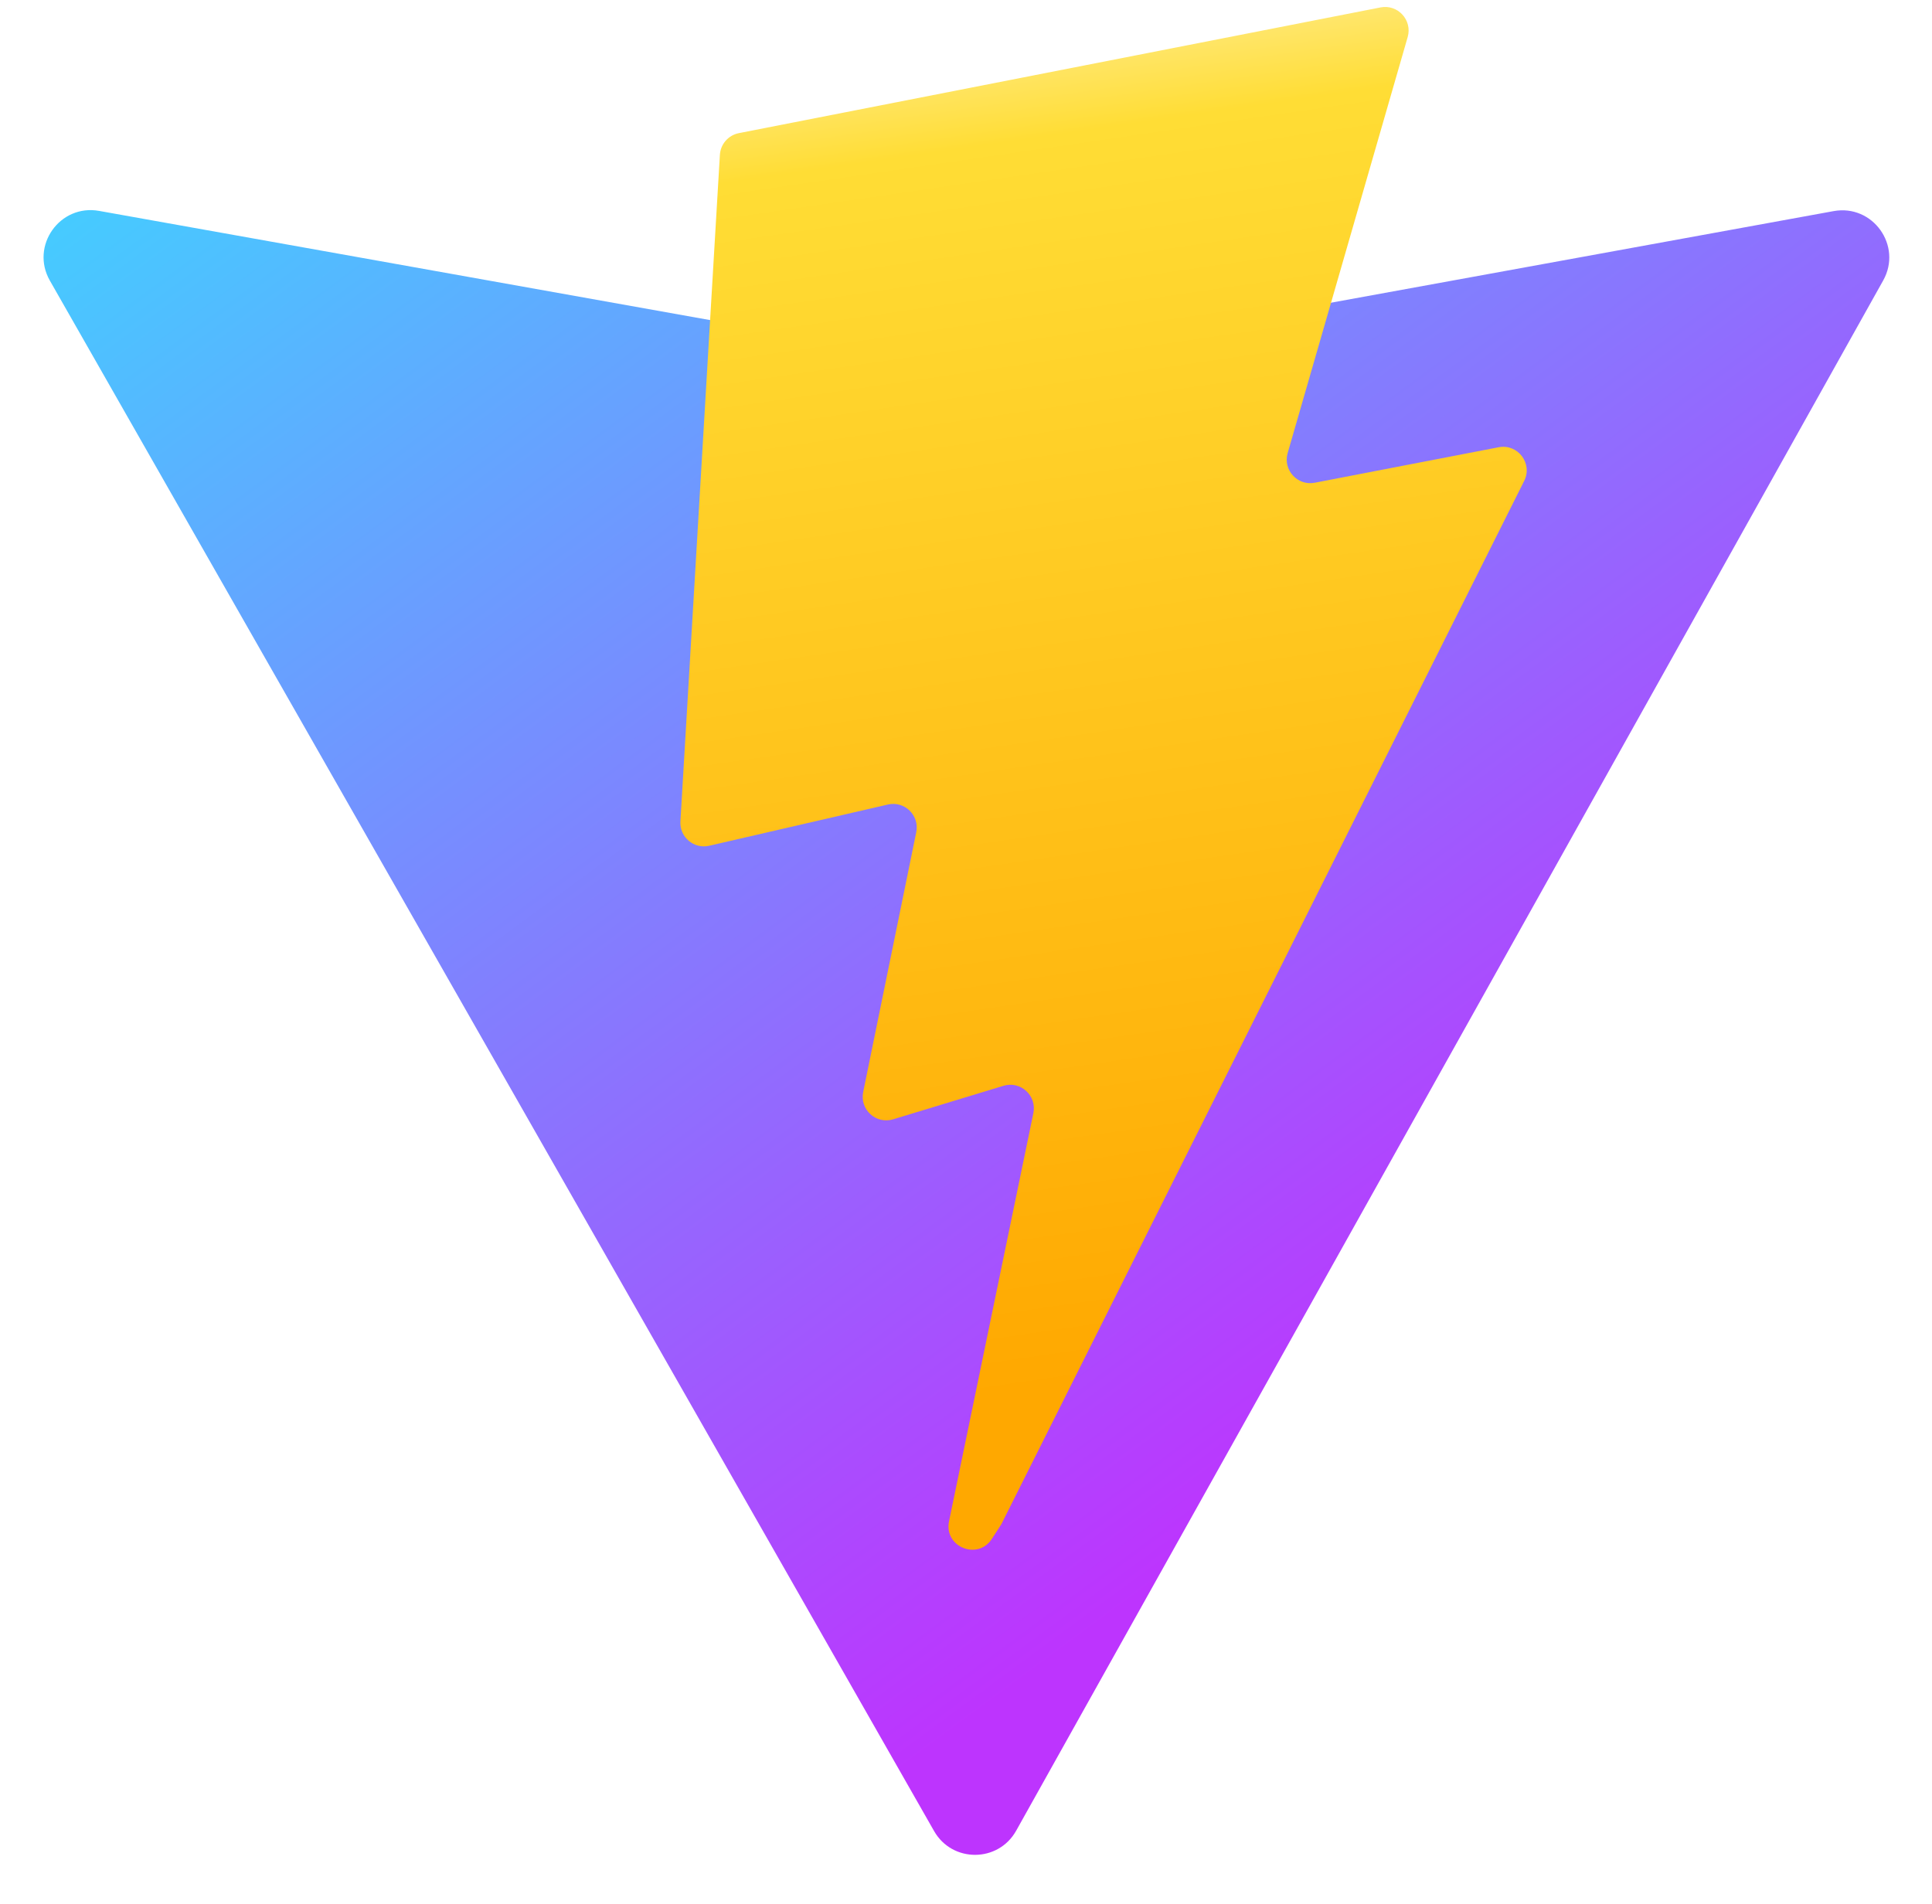
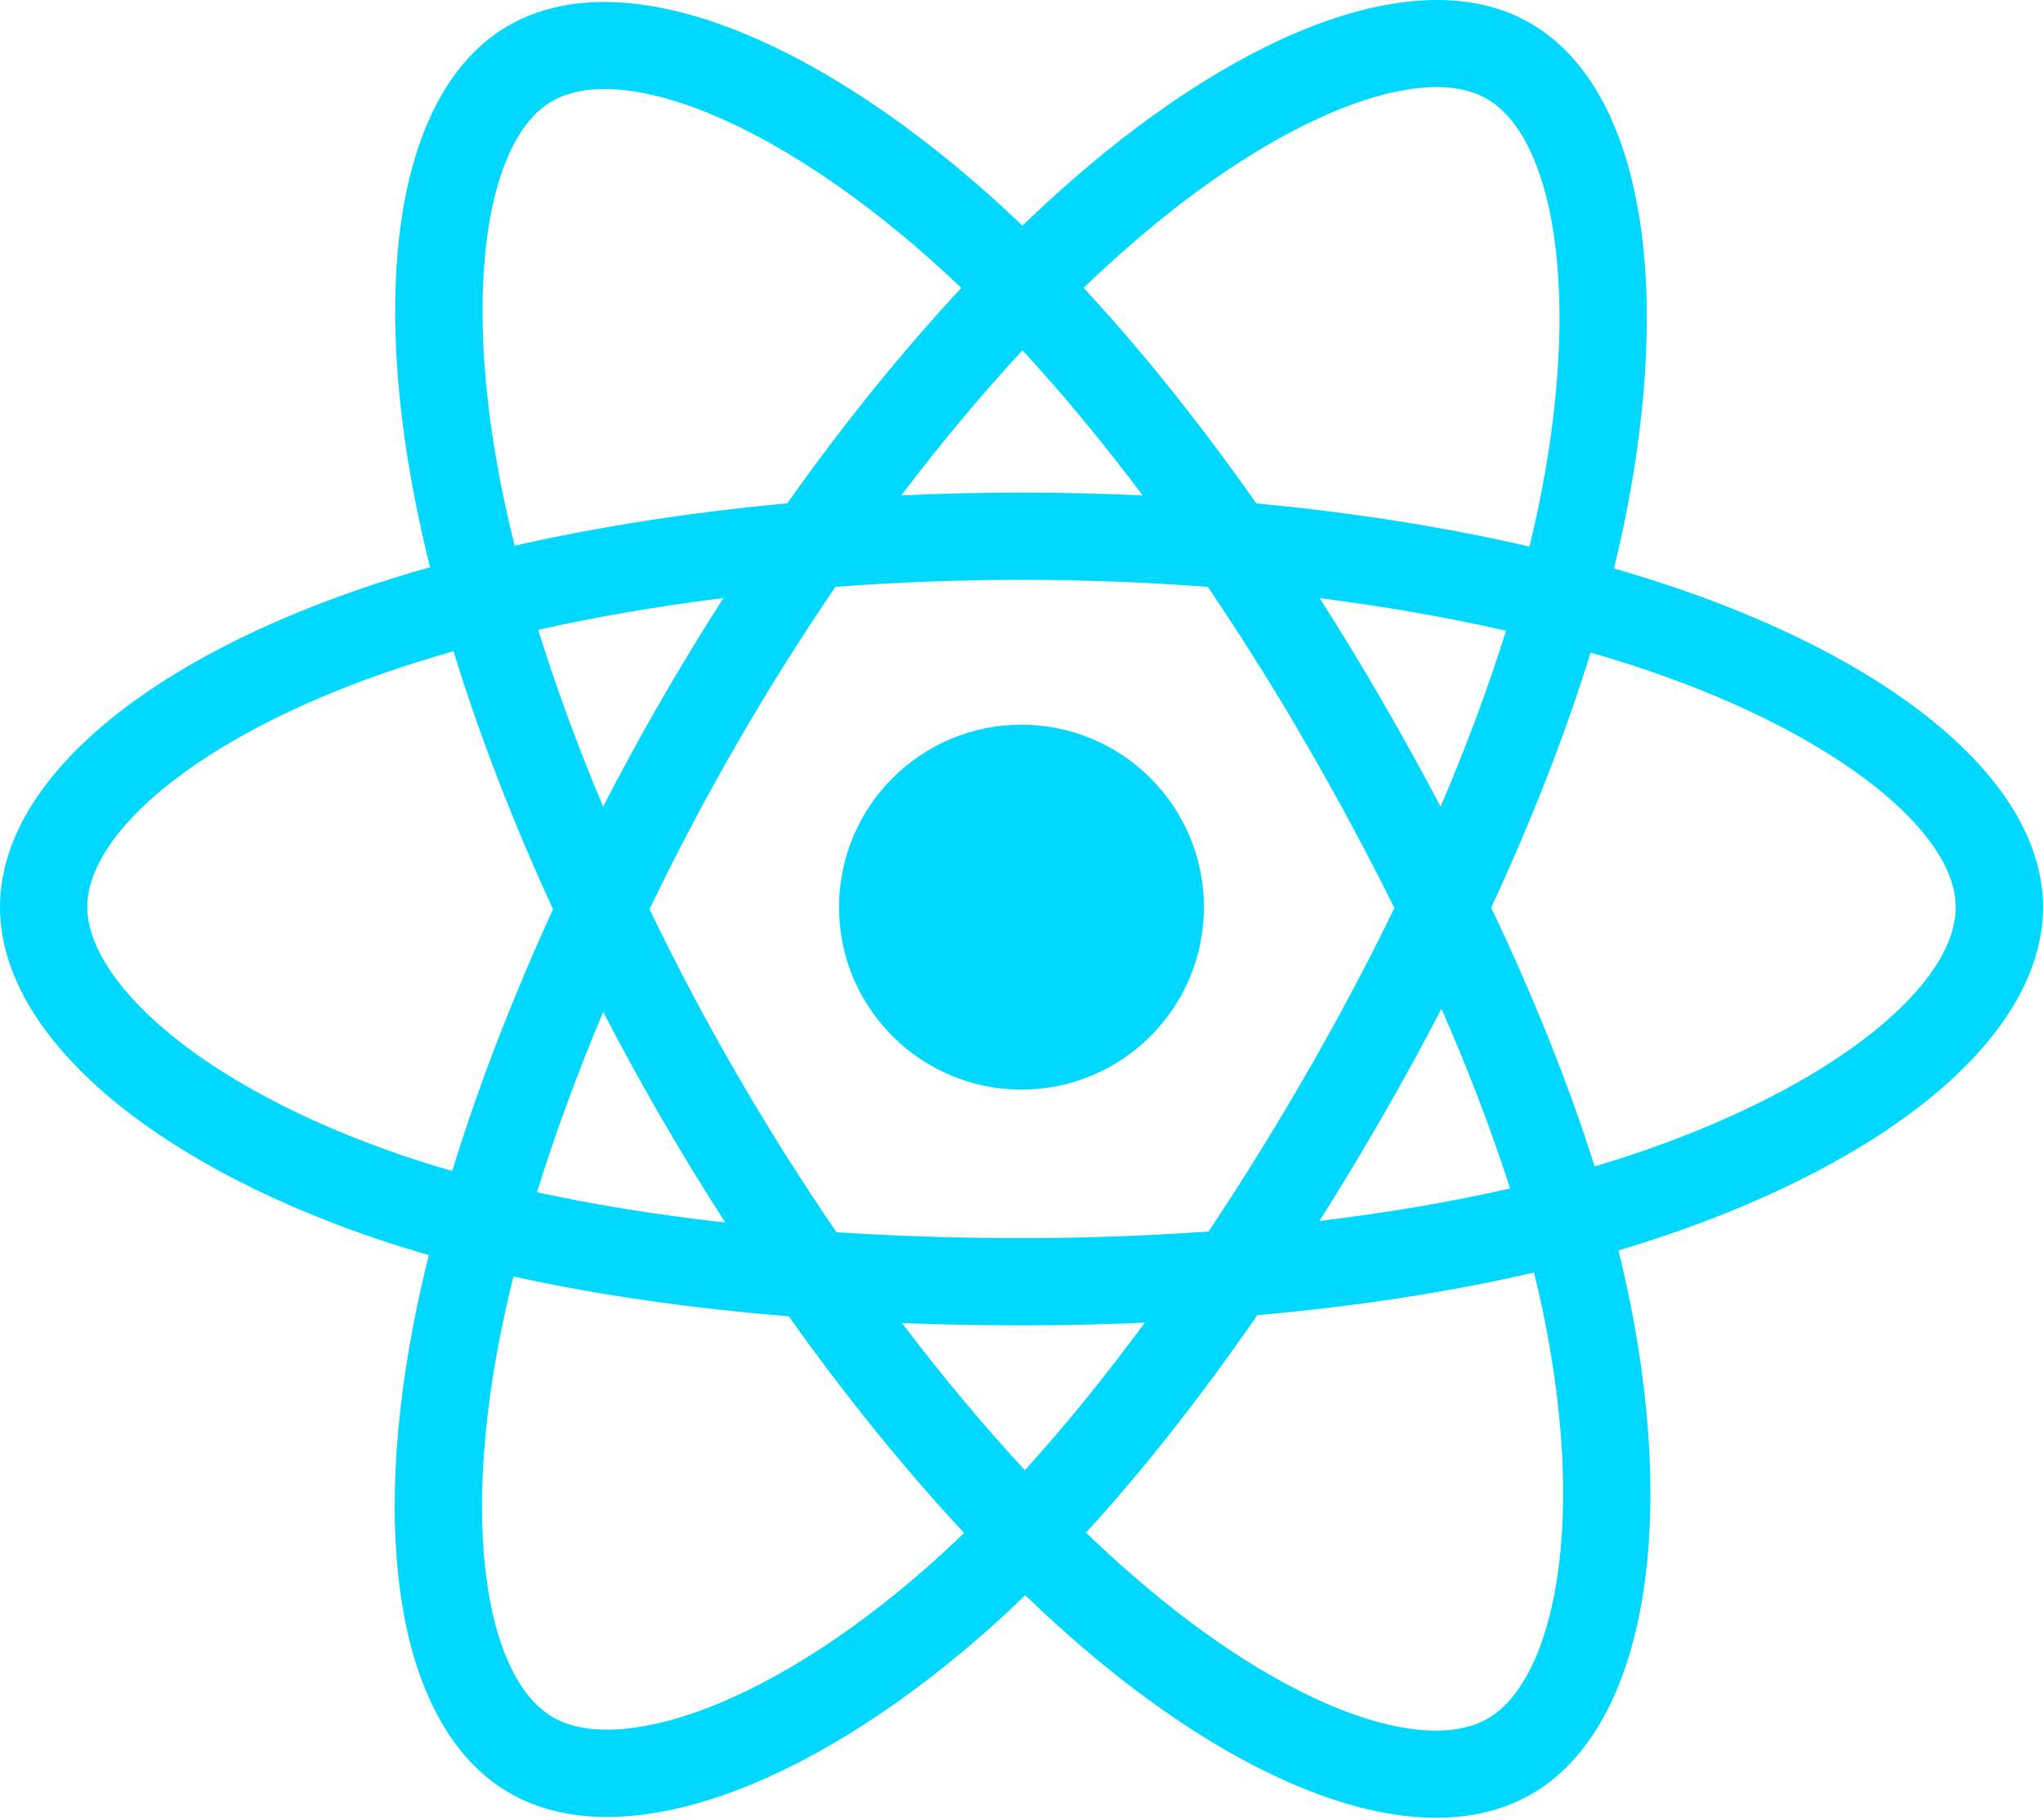
- <svg xmlns="http://www.w3.org/2000/svg" width="410" height="404" viewBox="0 0 410 404" fill="none">
-   <path d="M399.641 59.525L215.643 388.545C211.844 395.338 202.084 395.378 198.228 388.618L10.582 59.556C6.381 52.19 12.68 43.267 21.028 44.759L205.223 77.682C206.398 77.892 207.601 77.89 208.776 77.676L389.119 44.806C397.439 43.289 403.768 52.143 399.641 59.525Z" fill="url(#paint0_linear)" />
-   <path d="M292.965 1.574L156.801 28.255C154.563 28.694 152.906 30.59 152.771 32.866L144.395 174.33C144.198 177.662 147.258 180.248 150.51 179.498L188.42 170.749C191.967 169.931 195.172 173.055 194.443 176.622L183.18 231.775C182.422 235.487 185.907 238.661 189.532 237.56L212.947 230.446C216.577 229.344 220.065 232.527 219.297 236.242L201.398 322.875C200.278 328.294 207.486 331.249 210.492 326.603L212.5 323.5L323.454 102.072C325.312 98.365 322.108 94.137 318.036 94.923L279.014 102.454C275.347 103.161 272.227 99.746 273.262 96.158L298.731 7.867C299.767 4.273 296.636 0.855 292.965 1.574Z" fill="url(#paint1_linear)" />
-   <defs>
-     <linearGradient id="paint0_linear" x1="6" y1="33" x2="235" y2="344" gradientUnits="userSpaceOnUse">
-       <stop stop-color="#41D1FF" />
-       <stop offset="1" stop-color="#BD34FE" />
-     </linearGradient>
-     <linearGradient id="paint1_linear" x1="194.651" y1="8.818" x2="236.076" y2="292.989" gradientUnits="userSpaceOnUse">
-       <stop stop-color="#FFEA83" />
-       <stop offset="0.083" stop-color="#FFDD35" />
-       <stop offset="1" stop-color="#FFA800" />
-     </linearGradient>
-   </defs>
+ <svg xmlns="http://www.w3.org/2000/svg" aria-hidden="true" role="img" class="iconify iconify--logos" width="35.93" height="32" preserveAspectRatio="xMidYMid meet" viewBox="0 0 256 228">
+   <path fill="#00D8FF" d="M210.483 73.824a171.49 171.49 0 0 0-8.24-2.597c.465-1.9.893-3.777 1.273-5.621c6.238-30.281 2.16-54.676-11.769-62.708c-13.355-7.7-35.196.329-57.254 19.526a171.23 171.23 0 0 0-6.375 5.848a155.866 155.866 0 0 0-4.241-3.917C100.759 3.829 77.587-4.822 63.673 3.233C50.33 10.957 46.379 33.89 51.995 62.588a170.974 170.974 0 0 0 1.892 8.48c-3.28.932-6.445 1.924-9.474 2.98C17.309 83.498 0 98.307 0 113.668c0 15.865 18.582 31.778 46.812 41.427a145.52 145.52 0 0 0 6.921 2.165a167.467 167.467 0 0 0-2.01 9.138c-5.354 28.2-1.173 50.591 12.134 58.266c13.744 7.926 36.812-.22 59.273-19.855a145.567 145.567 0 0 0 5.342-4.923a168.064 168.064 0 0 0 6.92 6.314c21.758 18.722 43.246 26.282 56.54 18.586c13.731-7.949 18.194-32.003 12.4-61.268a145.016 145.016 0 0 0-1.535-6.842c1.62-.48 3.21-.974 4.76-1.488c29.348-9.723 48.443-25.443 48.443-41.52c0-15.417-17.868-30.326-45.517-39.844Zm-6.365 70.984c-1.4.463-2.836.91-4.3 1.345c-3.24-10.257-7.612-21.163-12.963-32.432c5.106-11 9.31-21.767 12.459-31.957c2.619.758 5.16 1.557 7.61 2.4c23.69 8.156 38.14 20.213 38.14 29.504c0 9.896-15.606 22.743-40.946 31.14Zm-10.514 20.834c2.562 12.94 2.927 24.64 1.23 33.787c-1.524 8.219-4.59 13.698-8.382 15.893c-8.067 4.67-25.32-1.4-43.927-17.412a156.726 156.726 0 0 1-6.437-5.87c7.214-7.889 14.423-17.06 21.459-27.246c12.376-1.098 24.068-2.894 34.671-5.345a134.17 134.17 0 0 1 1.386 6.193ZM87.276 214.515c-7.882 2.783-14.16 2.863-17.955.675c-8.075-4.657-11.432-22.636-6.853-46.752a156.923 156.923 0 0 1 1.869-8.499c10.486 2.32 22.093 3.988 34.498 4.994c7.084 9.967 14.501 19.128 21.976 27.15a134.668 134.668 0 0 1-4.877 4.492c-9.933 8.682-19.886 14.842-28.658 17.94ZM50.35 144.747c-12.483-4.267-22.792-9.812-29.858-15.863c-6.35-5.437-9.555-10.836-9.555-15.216c0-9.322 13.897-21.212 37.076-29.293c2.813-.98 5.757-1.905 8.812-2.773c3.204 10.42 7.406 21.315 12.477 32.332c-5.137 11.18-9.399 22.249-12.634 32.792a134.718 134.718 0 0 1-6.318-1.979Zm12.378-84.26c-4.811-24.587-1.616-43.134 6.425-47.789c8.564-4.958 27.502 2.111 47.463 19.835a144.318 144.318 0 0 1 3.841 3.545c-7.438 7.987-14.787 17.08-21.808 26.988c-12.04 1.116-23.565 2.908-34.161 5.309a160.342 160.342 0 0 1-1.76-7.887Zm110.427 27.268a347.8 347.8 0 0 0-7.785-12.803c8.168 1.033 15.994 2.404 23.343 4.08c-2.206 7.072-4.956 14.465-8.193 22.045a381.151 381.151 0 0 0-7.365-13.322Zm-45.032-43.861c5.044 5.465 10.096 11.566 15.065 18.186a322.04 322.04 0 0 0-30.257-.006c4.974-6.559 10.069-12.652 15.192-18.18ZM82.802 87.83a323.167 323.167 0 0 0-7.227 13.238c-3.184-7.553-5.909-14.98-8.134-22.152c7.304-1.634 15.093-2.97 23.209-3.984a321.524 321.524 0 0 0-7.848 12.897Zm8.081 65.352c-8.385-.936-16.291-2.203-23.593-3.793c2.26-7.3 5.045-14.885 8.298-22.6a321.187 321.187 0 0 0 7.257 13.246c2.594 4.48 5.28 8.868 8.038 13.147Zm37.542 31.03c-5.184-5.592-10.354-11.779-15.403-18.433c4.902.192 9.899.29 14.978.29c5.218 0 10.376-.117 15.453-.343c-4.985 6.774-10.018 12.97-15.028 18.486Zm52.198-57.817c3.422 7.8 6.306 15.345 8.596 22.52c-7.422 1.694-15.436 3.058-23.88 4.071a382.417 382.417 0 0 0 7.859-13.026a347.403 347.403 0 0 0 7.425-13.565Zm-16.898 8.101a358.557 358.557 0 0 1-12.281 19.815a329.4 329.4 0 0 1-23.444.823c-7.967 0-15.716-.248-23.178-.732a310.202 310.202 0 0 1-12.513-19.846h.001a307.41 307.41 0 0 1-10.923-20.627a310.278 310.278 0 0 1 10.89-20.637l-.001.001a307.318 307.318 0 0 1 12.413-19.761c7.613-.576 15.42-.876 23.31-.876H128c7.926 0 15.743.303 23.354.883a329.357 329.357 0 0 1 12.335 19.695a358.489 358.489 0 0 1 11.036 20.54a329.472 329.472 0 0 1-11 20.722Zm22.56-122.124c8.572 4.944 11.906 24.881 6.52 51.026c-.344 1.668-.73 3.367-1.15 5.09c-10.622-2.452-22.155-4.275-34.23-5.408c-7.034-10.017-14.323-19.124-21.64-27.008a160.789 160.789 0 0 1 5.888-5.4c18.9-16.447 36.564-22.941 44.612-18.3ZM128 90.808c12.625 0 22.86 10.235 22.86 22.86s-10.235 22.86-22.86 22.86s-22.86-10.235-22.86-22.86s10.235-22.86 22.86-22.86Z" />
</svg>
